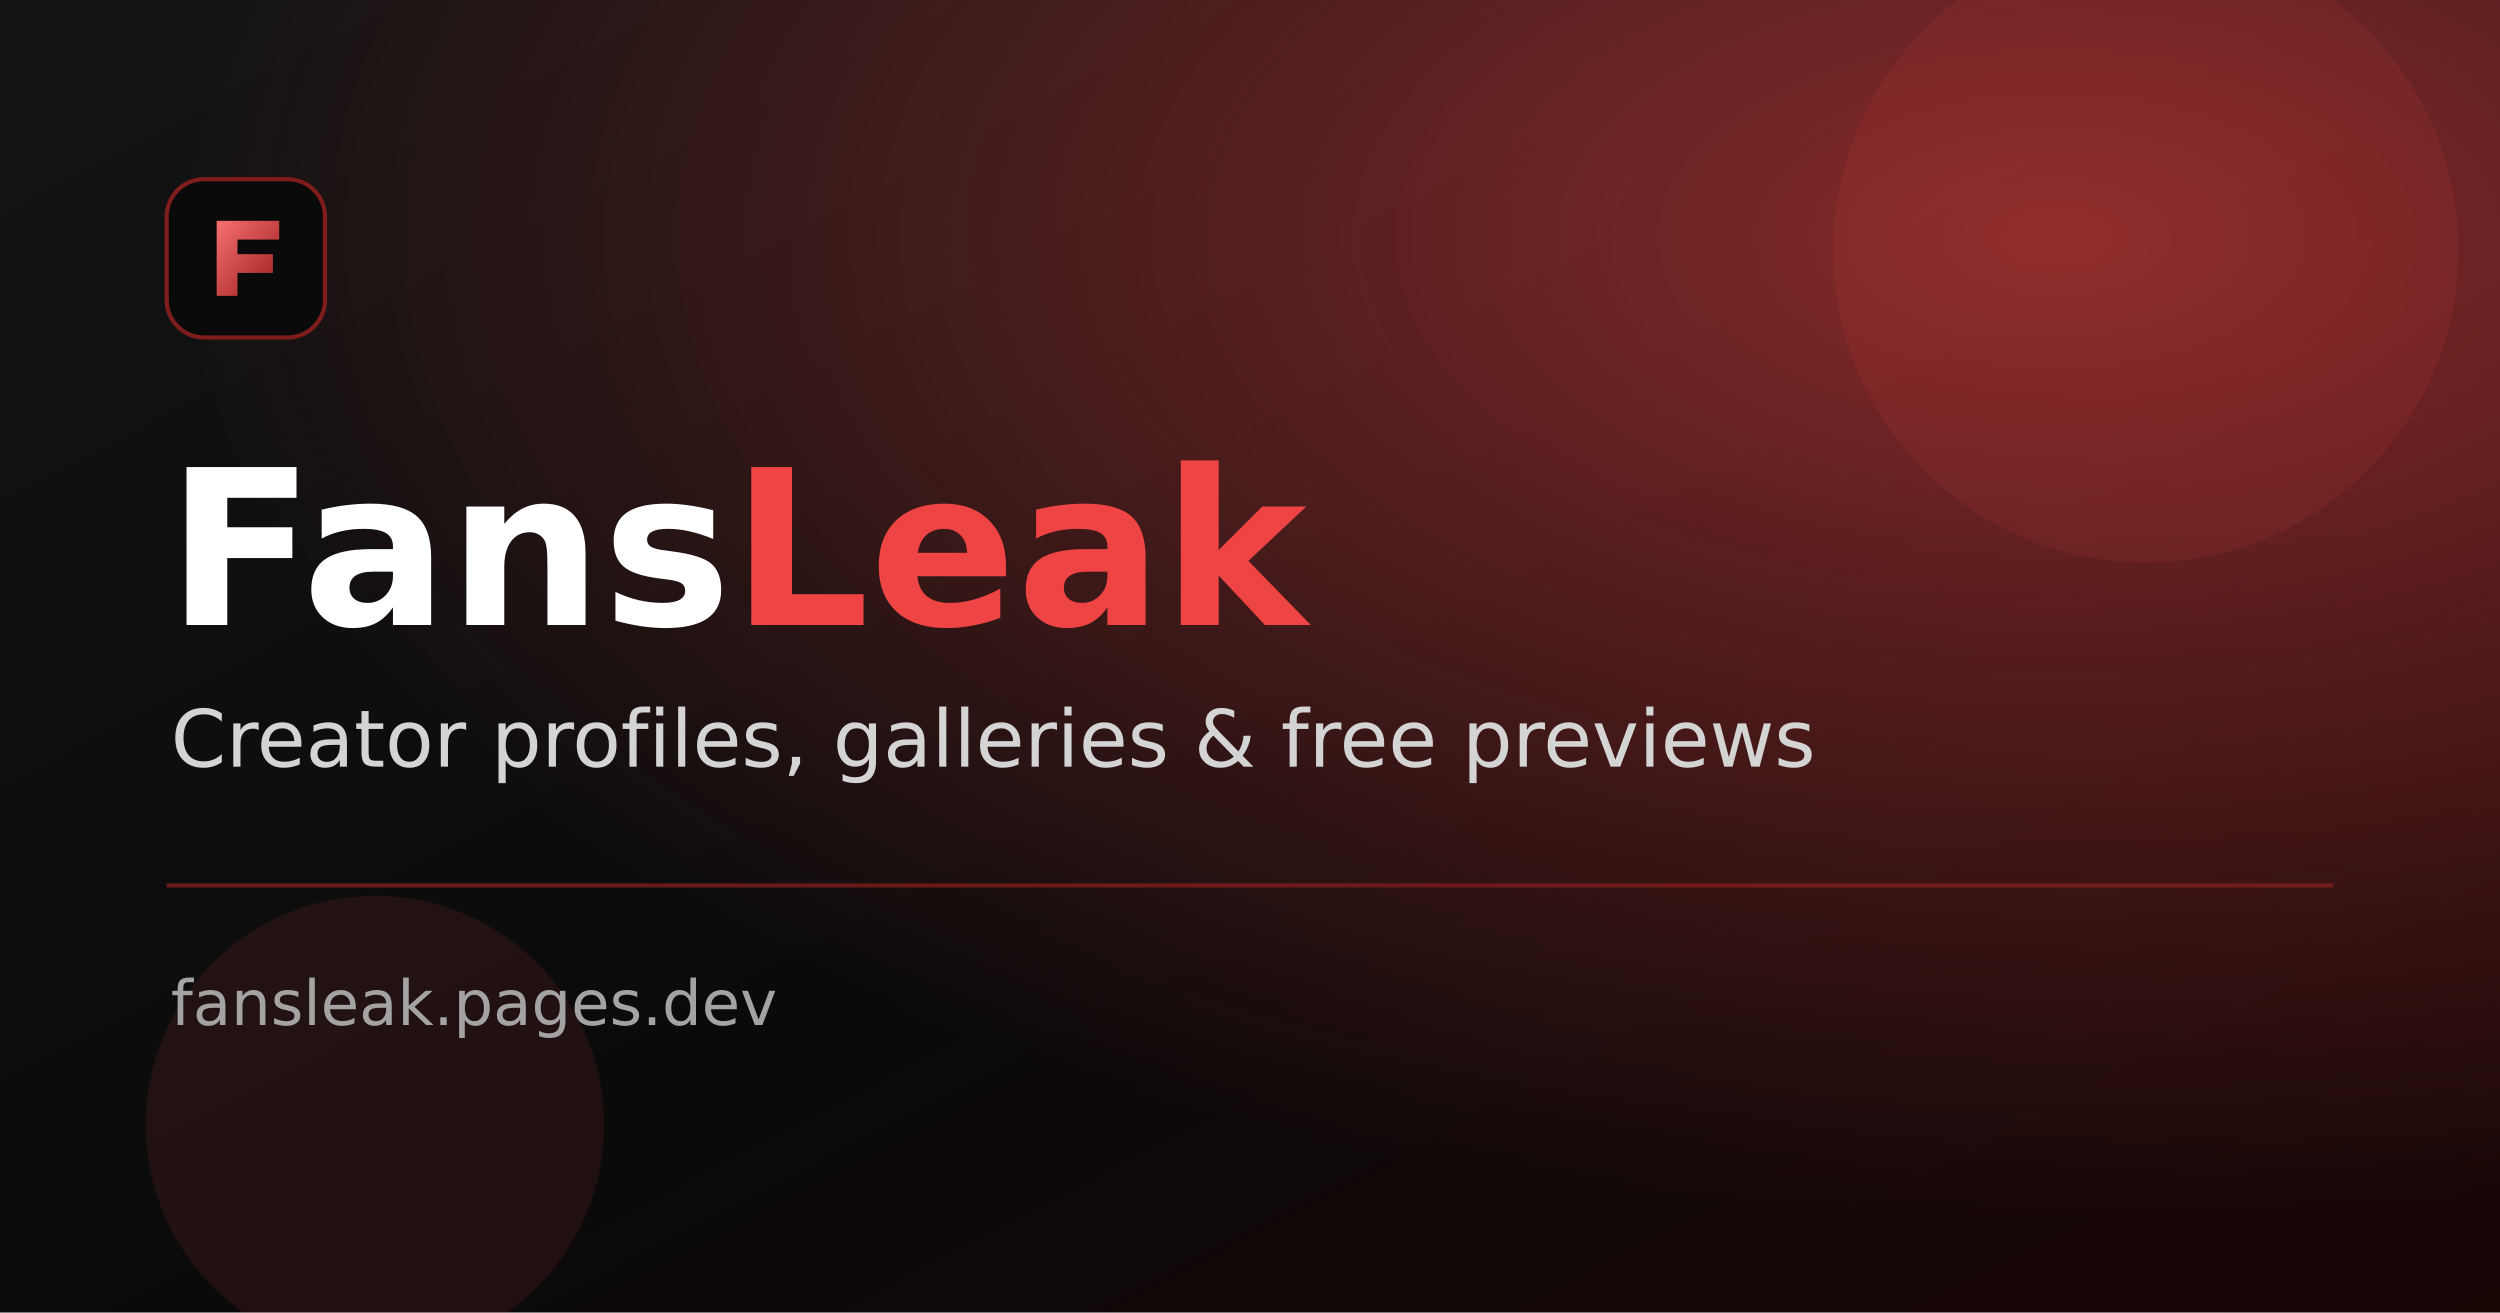
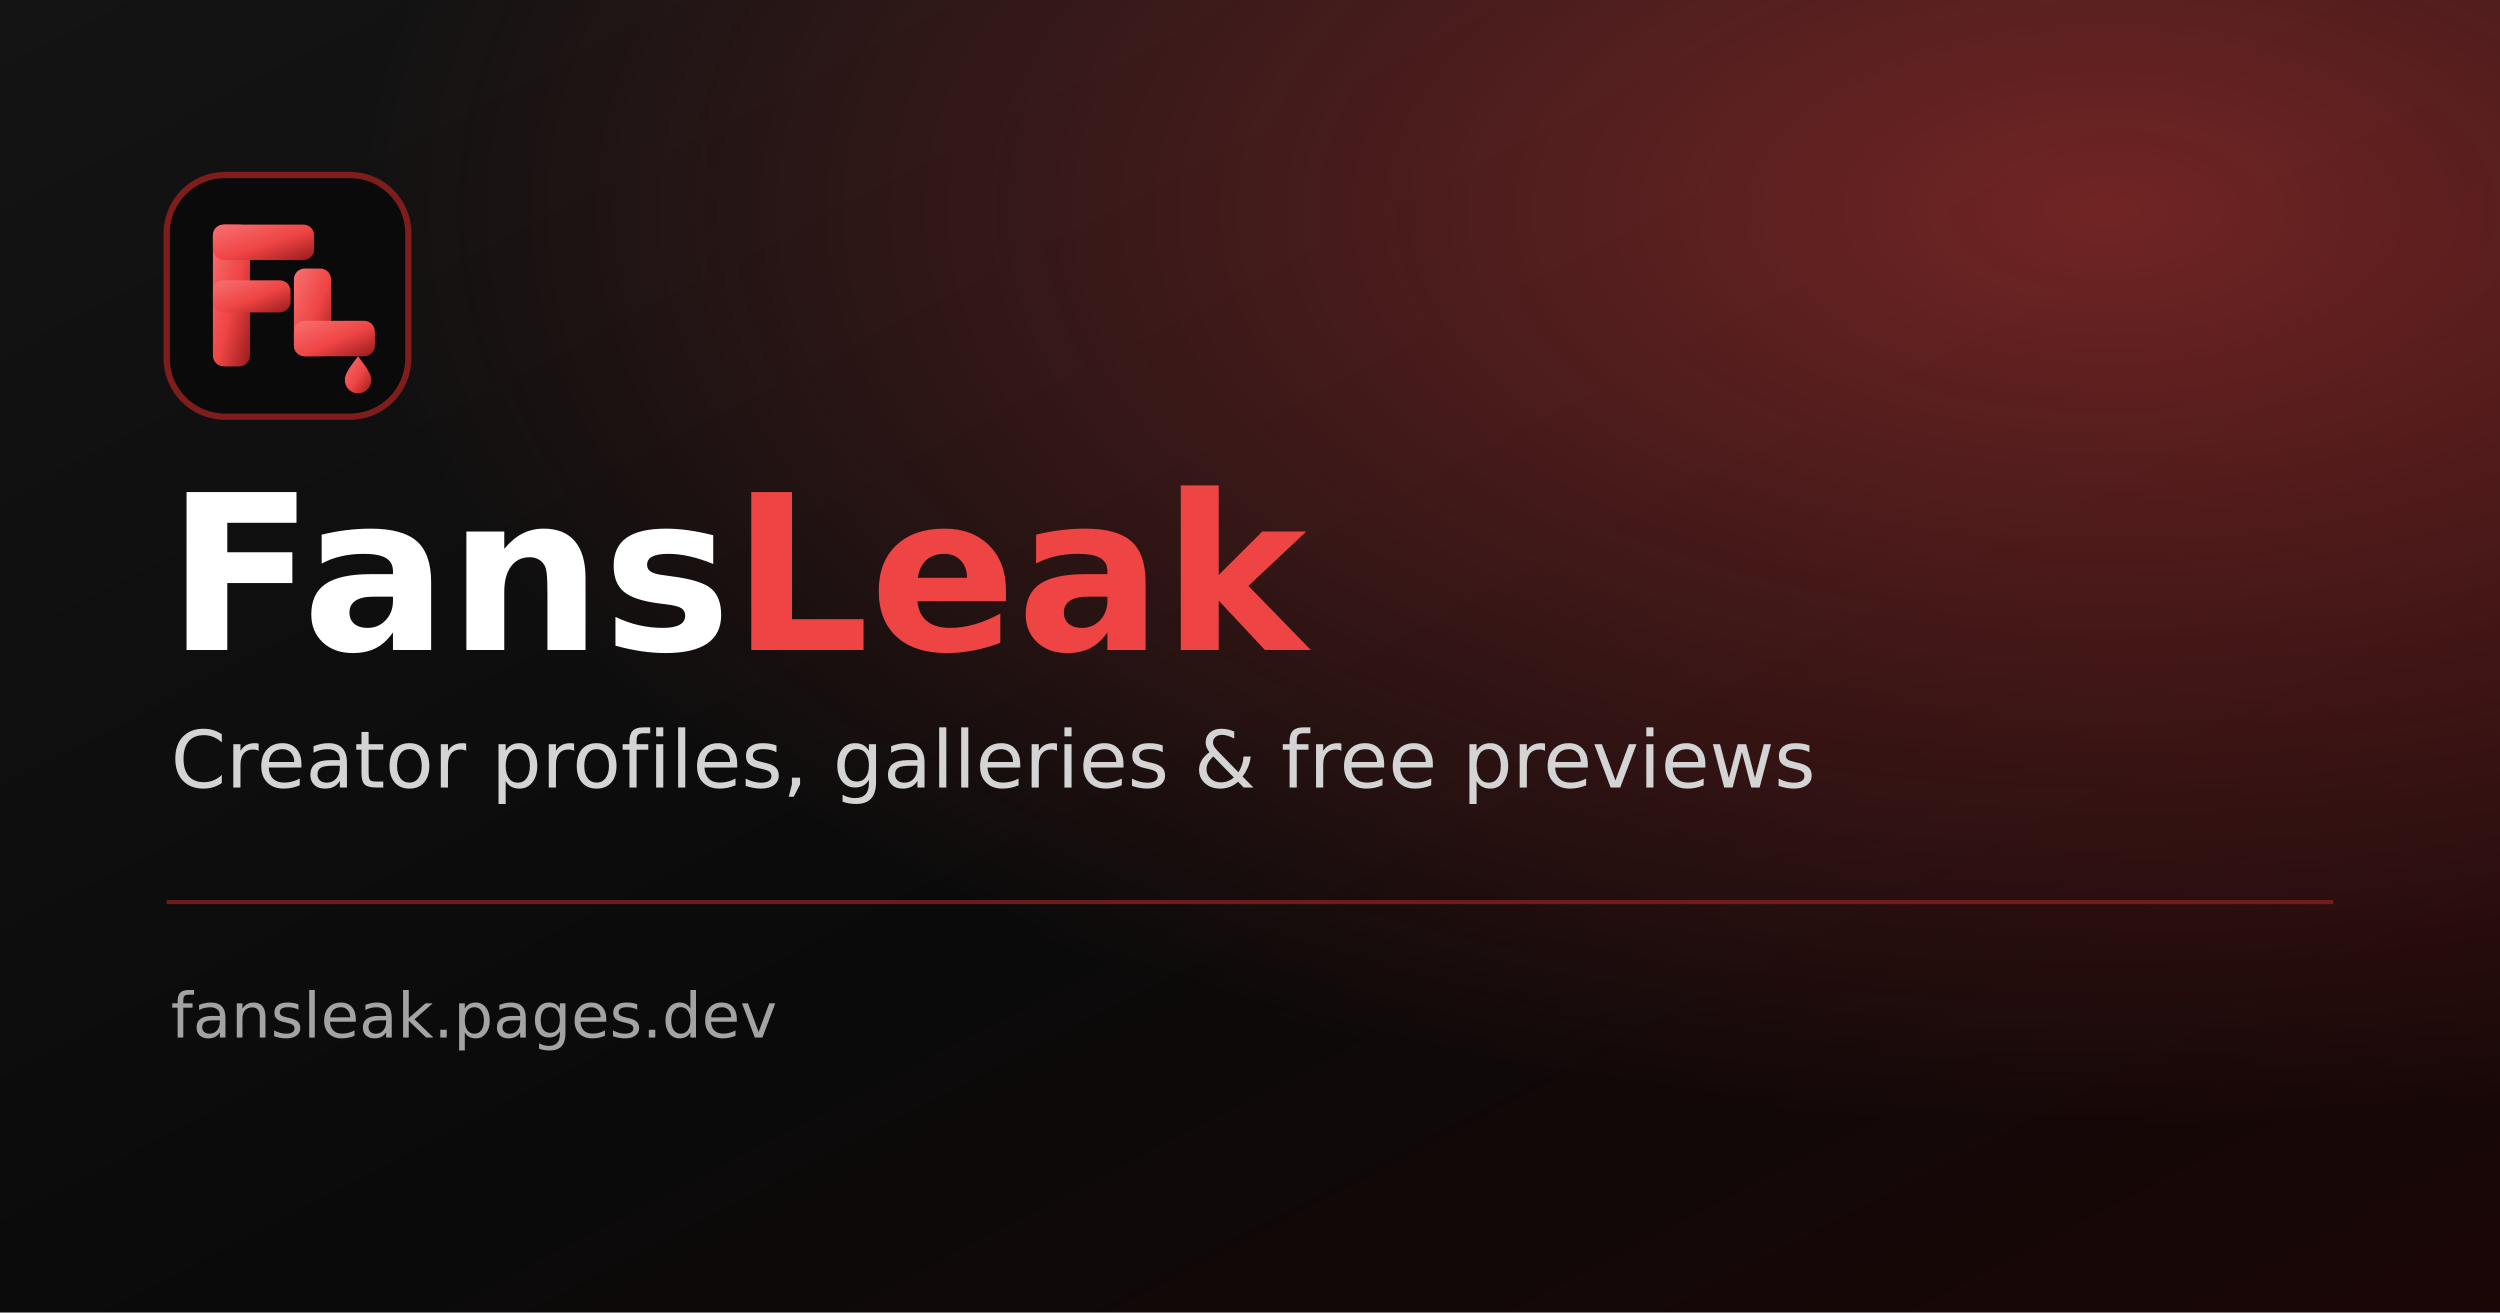
<svg xmlns="http://www.w3.org/2000/svg" width="1200" height="630" viewBox="0 0 1200 630">
  <defs>
    <linearGradient id="bg" x1="0" y1="0" x2="1" y2="1">
      <stop offset="0" stop-color="#141414" />
      <stop offset="0.55" stop-color="#0a0a0a" />
      <stop offset="1" stop-color="#1b0606" />
    </linearGradient>
-     <radialGradient id="glow" cx="0.82" cy="0.18" r="0.75">
-       <stop offset="0" stop-color="#ef4444" stop-opacity="0.55" />
+     <radialGradient id="glow" cx="0.84" cy="0.16" r="0.7">
+       <stop offset="0" stop-color="#ef4444" stop-opacity="0.45" />
      <stop offset="1" stop-color="#ef4444" stop-opacity="0" />
    </radialGradient>
-     <linearGradient id="mark" x1="0" y1="0" x2="1" y2="1">
+     <linearGradient id="m" x1="0" y1="0" x2="1" y2="1">
      <stop offset="0" stop-color="#f87171" />
+       <stop offset="0.55" stop-color="#ef4444" />
      <stop offset="1" stop-color="#991b1b" />
    </linearGradient>
  </defs>
  <rect width="1200" height="630" fill="url(#bg)" />
  <rect width="1200" height="630" fill="url(#glow)" />
-   <g opacity="0.10" fill="#ef4444">
-     <circle cx="1030" cy="120" r="150" />
-     <circle cx="180" cy="540" r="110" />
+   <rect x="80" y="84" width="116" height="116" rx="28" fill="#0a0a0a" stroke="#7f1d1d" stroke-width="3" />
+   <g fill="url(#m)" transform="translate(86 90) scale(1.62)">
+     <rect x="10" y="11" width="11" height="42" rx="3.2" />
+     <rect x="10" y="11" width="30" height="10.5" rx="3.2" />
+     <rect x="10" y="27.5" width="23" height="9.5" rx="3.2" />
+     <rect x="34" y="24" width="11" height="26" rx="3.2" />
+     <rect x="34" y="39.5" width="24" height="10.5" rx="3.2" />
+     <path d="M53 50c2.6 3.4 3.9 5.3 3.9 6.9A3.9 3.9 0 0 1 53 61a3.9 3.9 0 0 1-3.9-4.1c0-1.6 1.3-3.5 3.9-6.9z" />
  </g>
-   <rect x="80" y="86" width="76" height="76" rx="18" fill="#0a0a0a" stroke="#7f1d1d" stroke-width="2" />
-   <path d="M104 142V106h30v9H114v7h17v9h-17v11z" fill="url(#mark)" />
-   <text x="80" y="300" font-family="DejaVu Sans, Verdana, sans-serif" font-size="104" font-weight="bold" fill="#ffffff">Fans<tspan fill="#ef4444">Leak</tspan>
+   <text x="80" y="312" font-family="DejaVu Sans, Verdana, sans-serif" font-size="104" font-weight="bold" fill="#ffffff">Fans<tspan fill="#ef4444">Leak</tspan>
  </text>
-   <text x="82" y="368" font-family="DejaVu Sans, Verdana, sans-serif" font-size="38" fill="#d4d4d4">Creator profiles, galleries &amp; free previews</text>
-   <rect x="80" y="424" width="1040" height="2" fill="#7f1d1d" opacity="0.8" />
-   <text x="82" y="492" font-family="DejaVu Sans, Verdana, sans-serif" font-size="30" fill="#a3a3a3">fansleak.pages.dev</text>
+   <text x="82" y="378" font-family="DejaVu Sans, Verdana, sans-serif" font-size="38" fill="#d4d4d4">Creator profiles, galleries &amp; free previews</text>
+   <rect x="80" y="432" width="1040" height="2" fill="#7f1d1d" opacity="0.85" />
+   <text x="82" y="498" font-family="DejaVu Sans, Verdana, sans-serif" font-size="30" fill="#a3a3a3">fansleak.pages.dev</text>
</svg>
